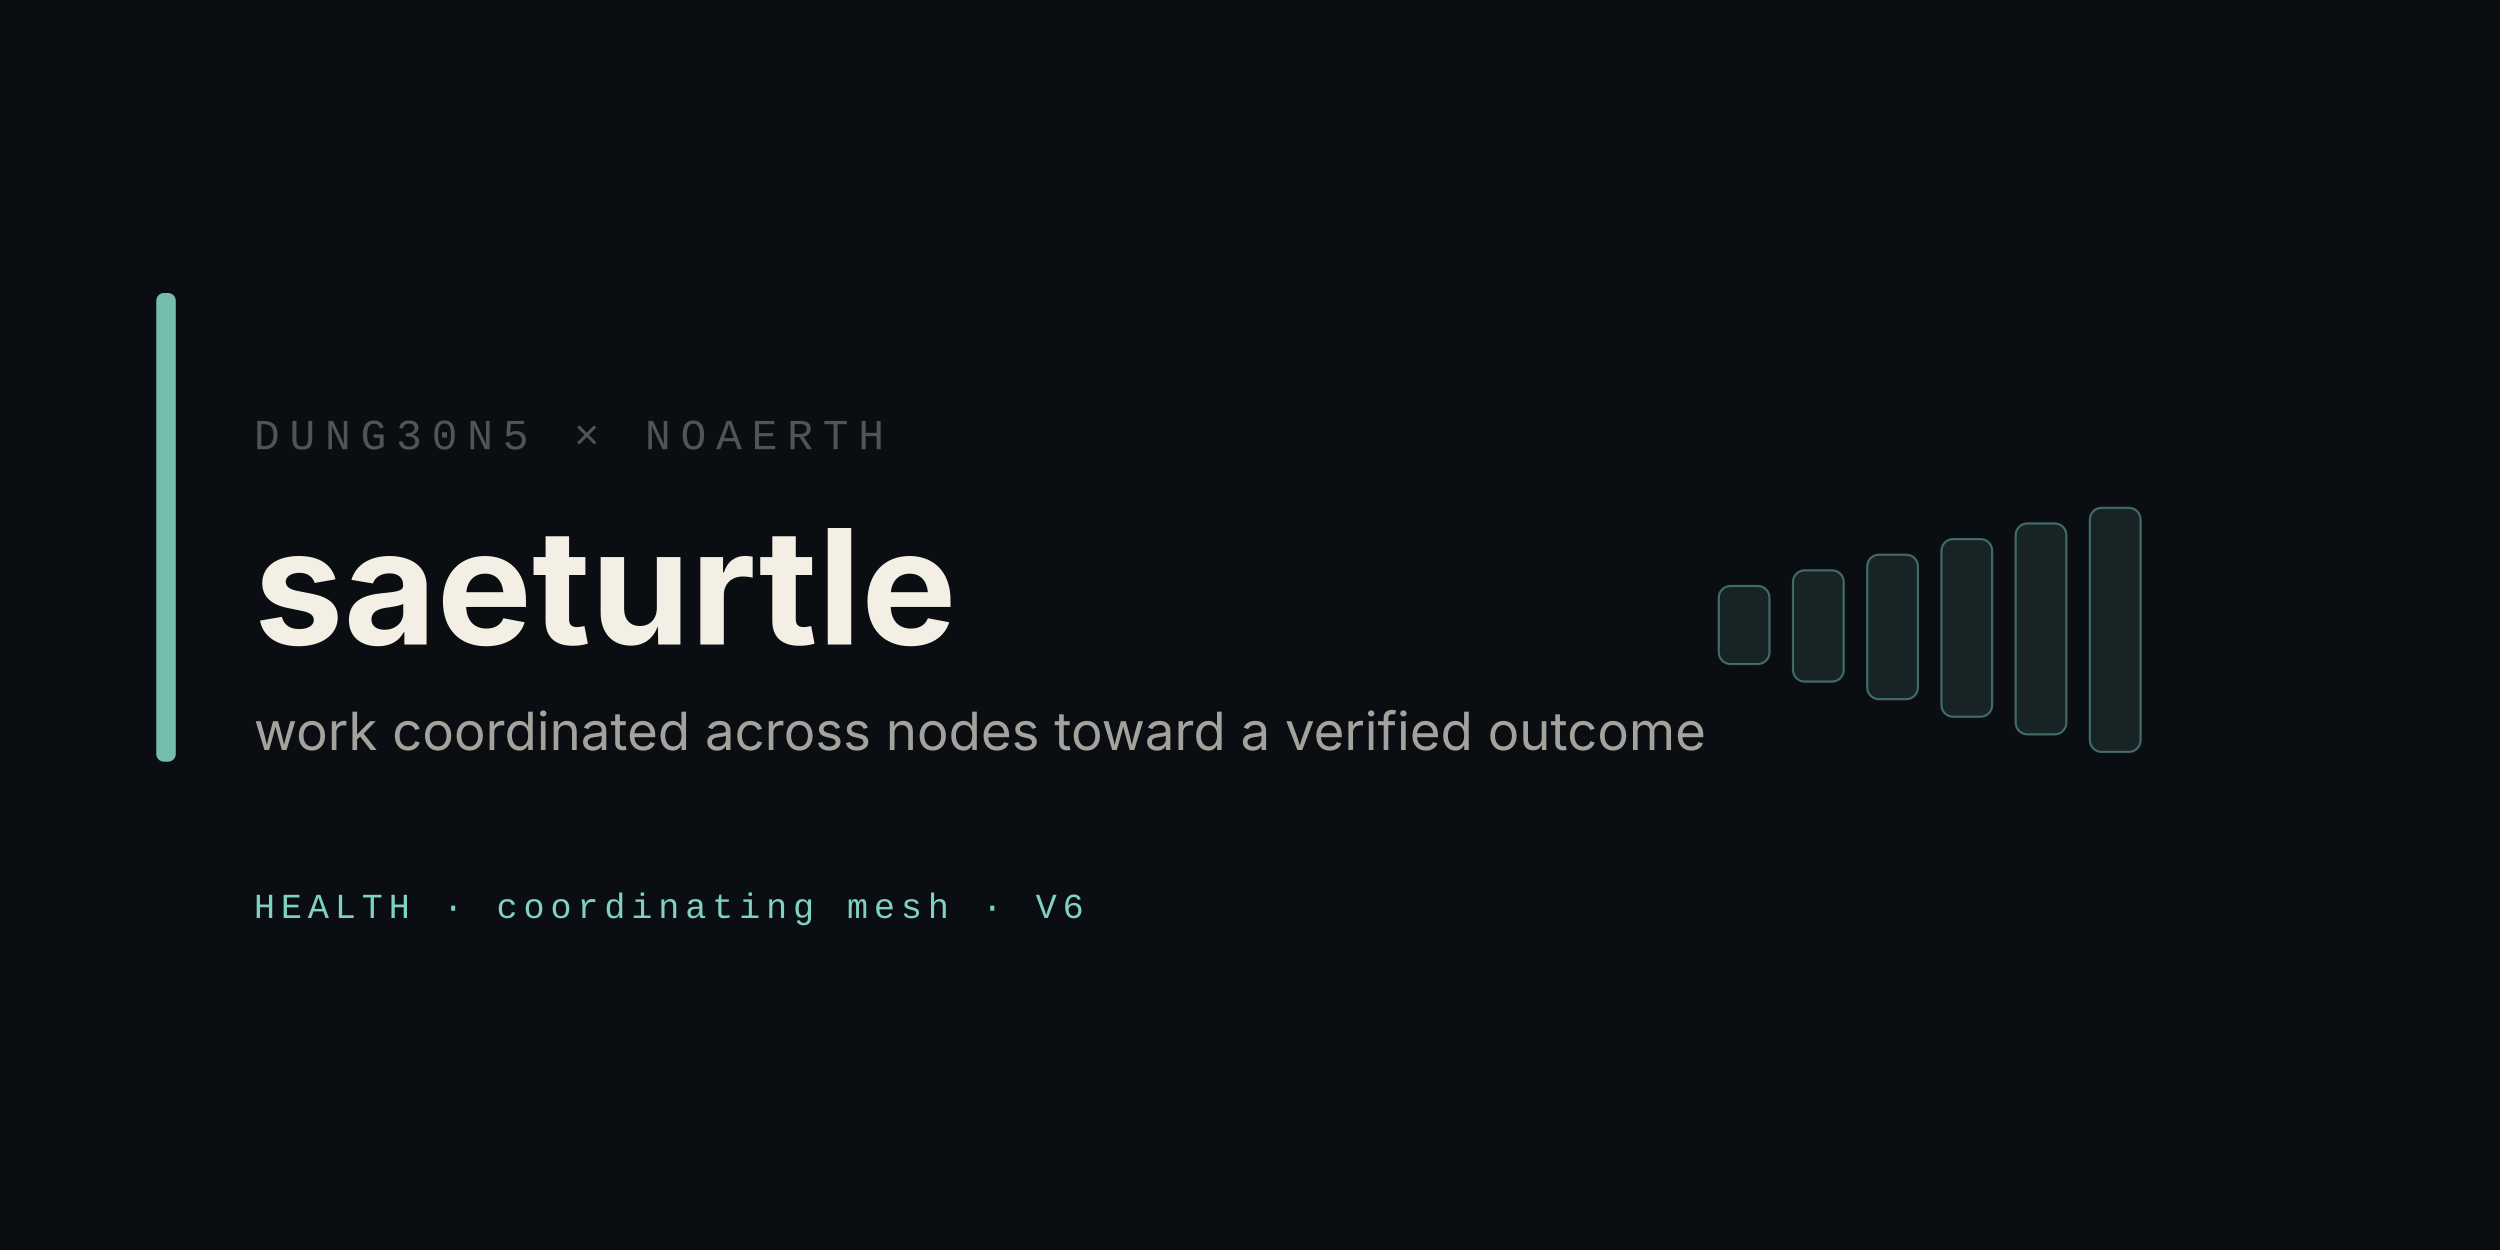
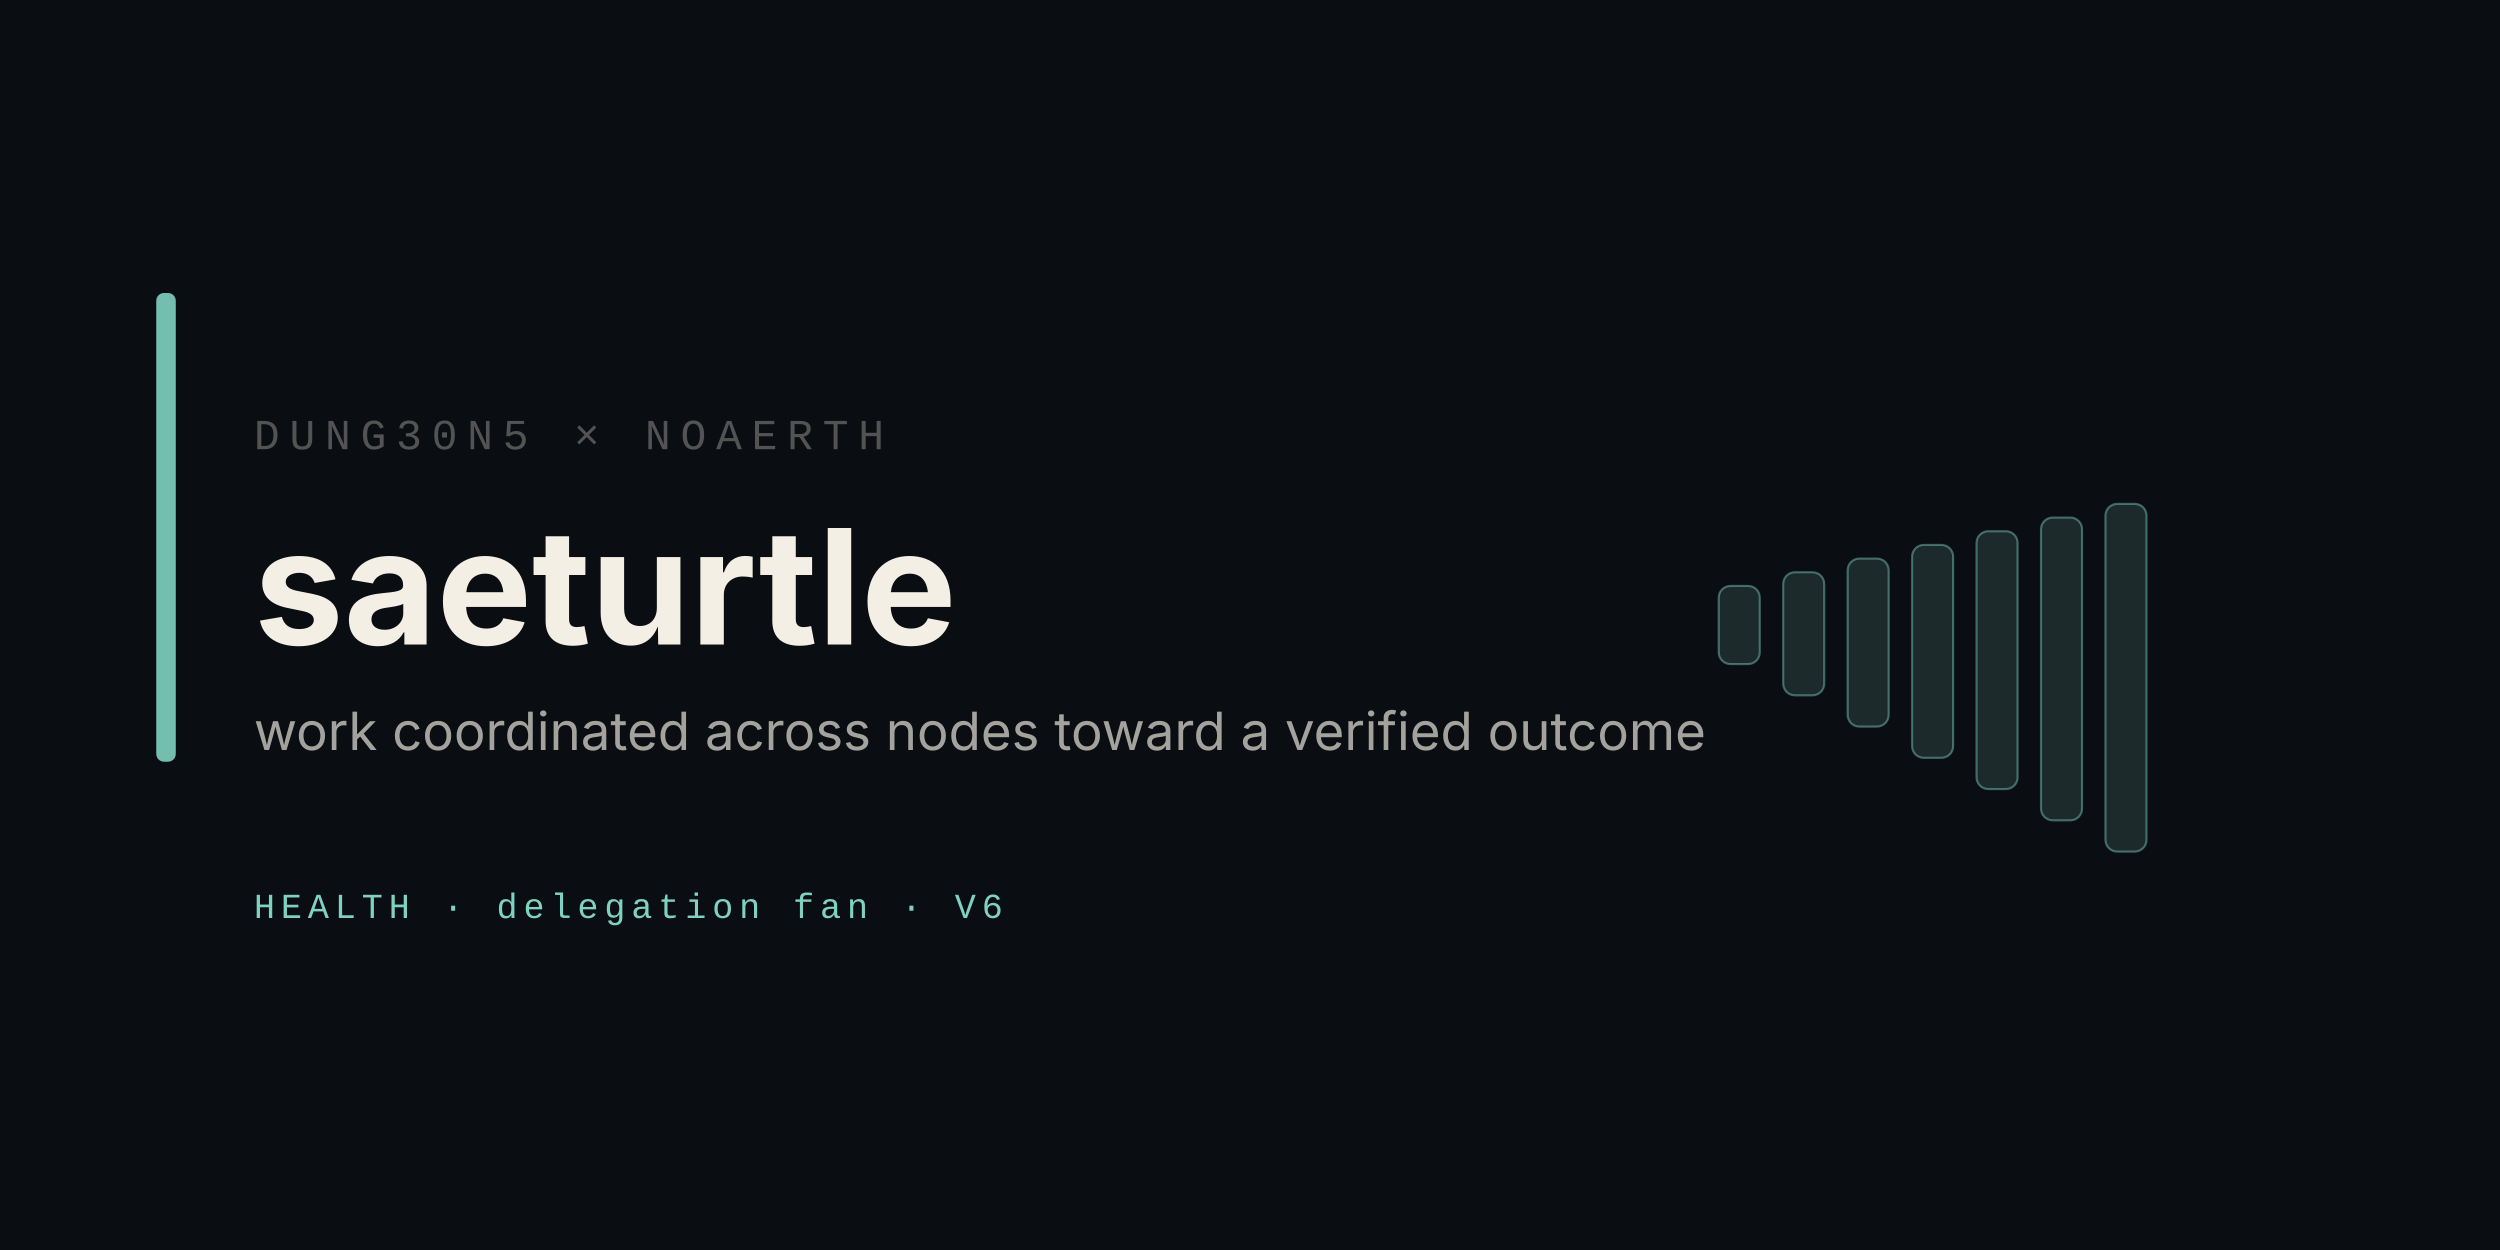
<svg xmlns="http://www.w3.org/2000/svg" viewBox="0 0 1280 640" width="1280" height="640" role="img" aria-label="saeturtle project card">
  <rect width="1280" height="640" fill="#0a0d12" />
-   <rect x="880" y="300" width="26" height="40" rx="6" fill="#7fd1c1" fill-opacity="0.11" stroke="#7fd1c1" stroke-width="1.1" stroke-opacity="0.45" />
-   <rect x="918" y="292" width="26" height="57" rx="6" fill="#7fd1c1" fill-opacity="0.11" stroke="#7fd1c1" stroke-width="1.1" stroke-opacity="0.45" />
-   <rect x="956" y="284" width="26" height="74" rx="6" fill="#7fd1c1" fill-opacity="0.11" stroke="#7fd1c1" stroke-width="1.1" stroke-opacity="0.45" />
-   <rect x="994" y="276" width="26" height="91" rx="6" fill="#7fd1c1" fill-opacity="0.11" stroke="#7fd1c1" stroke-width="1.1" stroke-opacity="0.45" />
-   <rect x="1032" y="268" width="26" height="108" rx="6" fill="#7fd1c1" fill-opacity="0.11" stroke="#7fd1c1" stroke-width="1.1" stroke-opacity="0.45" />
-   <rect x="1070" y="260" width="26" height="125" rx="6" fill="#7fd1c1" fill-opacity="0.11" stroke="#7fd1c1" stroke-width="1.1" stroke-opacity="0.45" />
+   <rect x="880" y="300" width="21" height="40" rx="6" fill="#7fd1c1" fill-opacity="0.15" stroke="#7fd1c1" stroke-width="1.1" stroke-opacity="0.45" />
+   <rect x="913" y="293" width="21" height="63" rx="6" fill="#7fd1c1" fill-opacity="0.15" stroke="#7fd1c1" stroke-width="1.1" stroke-opacity="0.45" />
+   <rect x="946" y="286" width="21" height="86" rx="6" fill="#7fd1c1" fill-opacity="0.15" stroke="#7fd1c1" stroke-width="1.1" stroke-opacity="0.45" />
+   <rect x="979" y="279" width="21" height="109" rx="6" fill="#7fd1c1" fill-opacity="0.15" stroke="#7fd1c1" stroke-width="1.1" stroke-opacity="0.45" />
+   <rect x="1012" y="272" width="21" height="132" rx="6" fill="#7fd1c1" fill-opacity="0.15" stroke="#7fd1c1" stroke-width="1.1" stroke-opacity="0.45" />
+   <rect x="1045" y="265" width="21" height="155" rx="6" fill="#7fd1c1" fill-opacity="0.15" stroke="#7fd1c1" stroke-width="1.1" stroke-opacity="0.45" />
+   <rect x="1078" y="258" width="21" height="178" rx="6" fill="#7fd1c1" fill-opacity="0.15" stroke="#7fd1c1" stroke-width="1.1" stroke-opacity="0.45" />
  <rect x="80" y="150" width="10" height="240" rx="4" fill="#7fd1c1" opacity="0.9" />
  <text x="130" y="230" font-family="ui-monospace, SFMono-Regular, Menlo, Monaco, Consolas, 'Liberation Mono', monospace" font-size="22" letter-spacing="5" fill="#f4efe44f">DUNG30N5 × NOAERTH</text>
  <text x="130" y="330" font-family="-apple-system, BlinkMacSystemFont, 'Segoe UI', Inter, Helvetica, Arial, sans-serif" font-size="82" font-weight="700" fill="#f4efe4">saeturtle</text>
  <text x="130" y="384" font-family="-apple-system, BlinkMacSystemFont, 'Segoe UI', Inter, Helvetica, Arial, sans-serif" font-size="27" fill="#f4efe4a8">work coordinated across nodes toward a verified outcome</text>
-   <text x="130" y="470" font-family="ui-monospace, SFMono-Regular, Menlo, Monaco, Consolas, 'Liberation Mono', monospace" font-size="18" fill="#7fd1c1" letter-spacing="3">HEALTH · coordinating mesh · V6</text>
+   <text x="130" y="470" font-family="ui-monospace, SFMono-Regular, Menlo, Monaco, Consolas, 'Liberation Mono', monospace" font-size="18" fill="#7fd1c1" letter-spacing="3">HEALTH · delegation fan · V6</text>
</svg>
